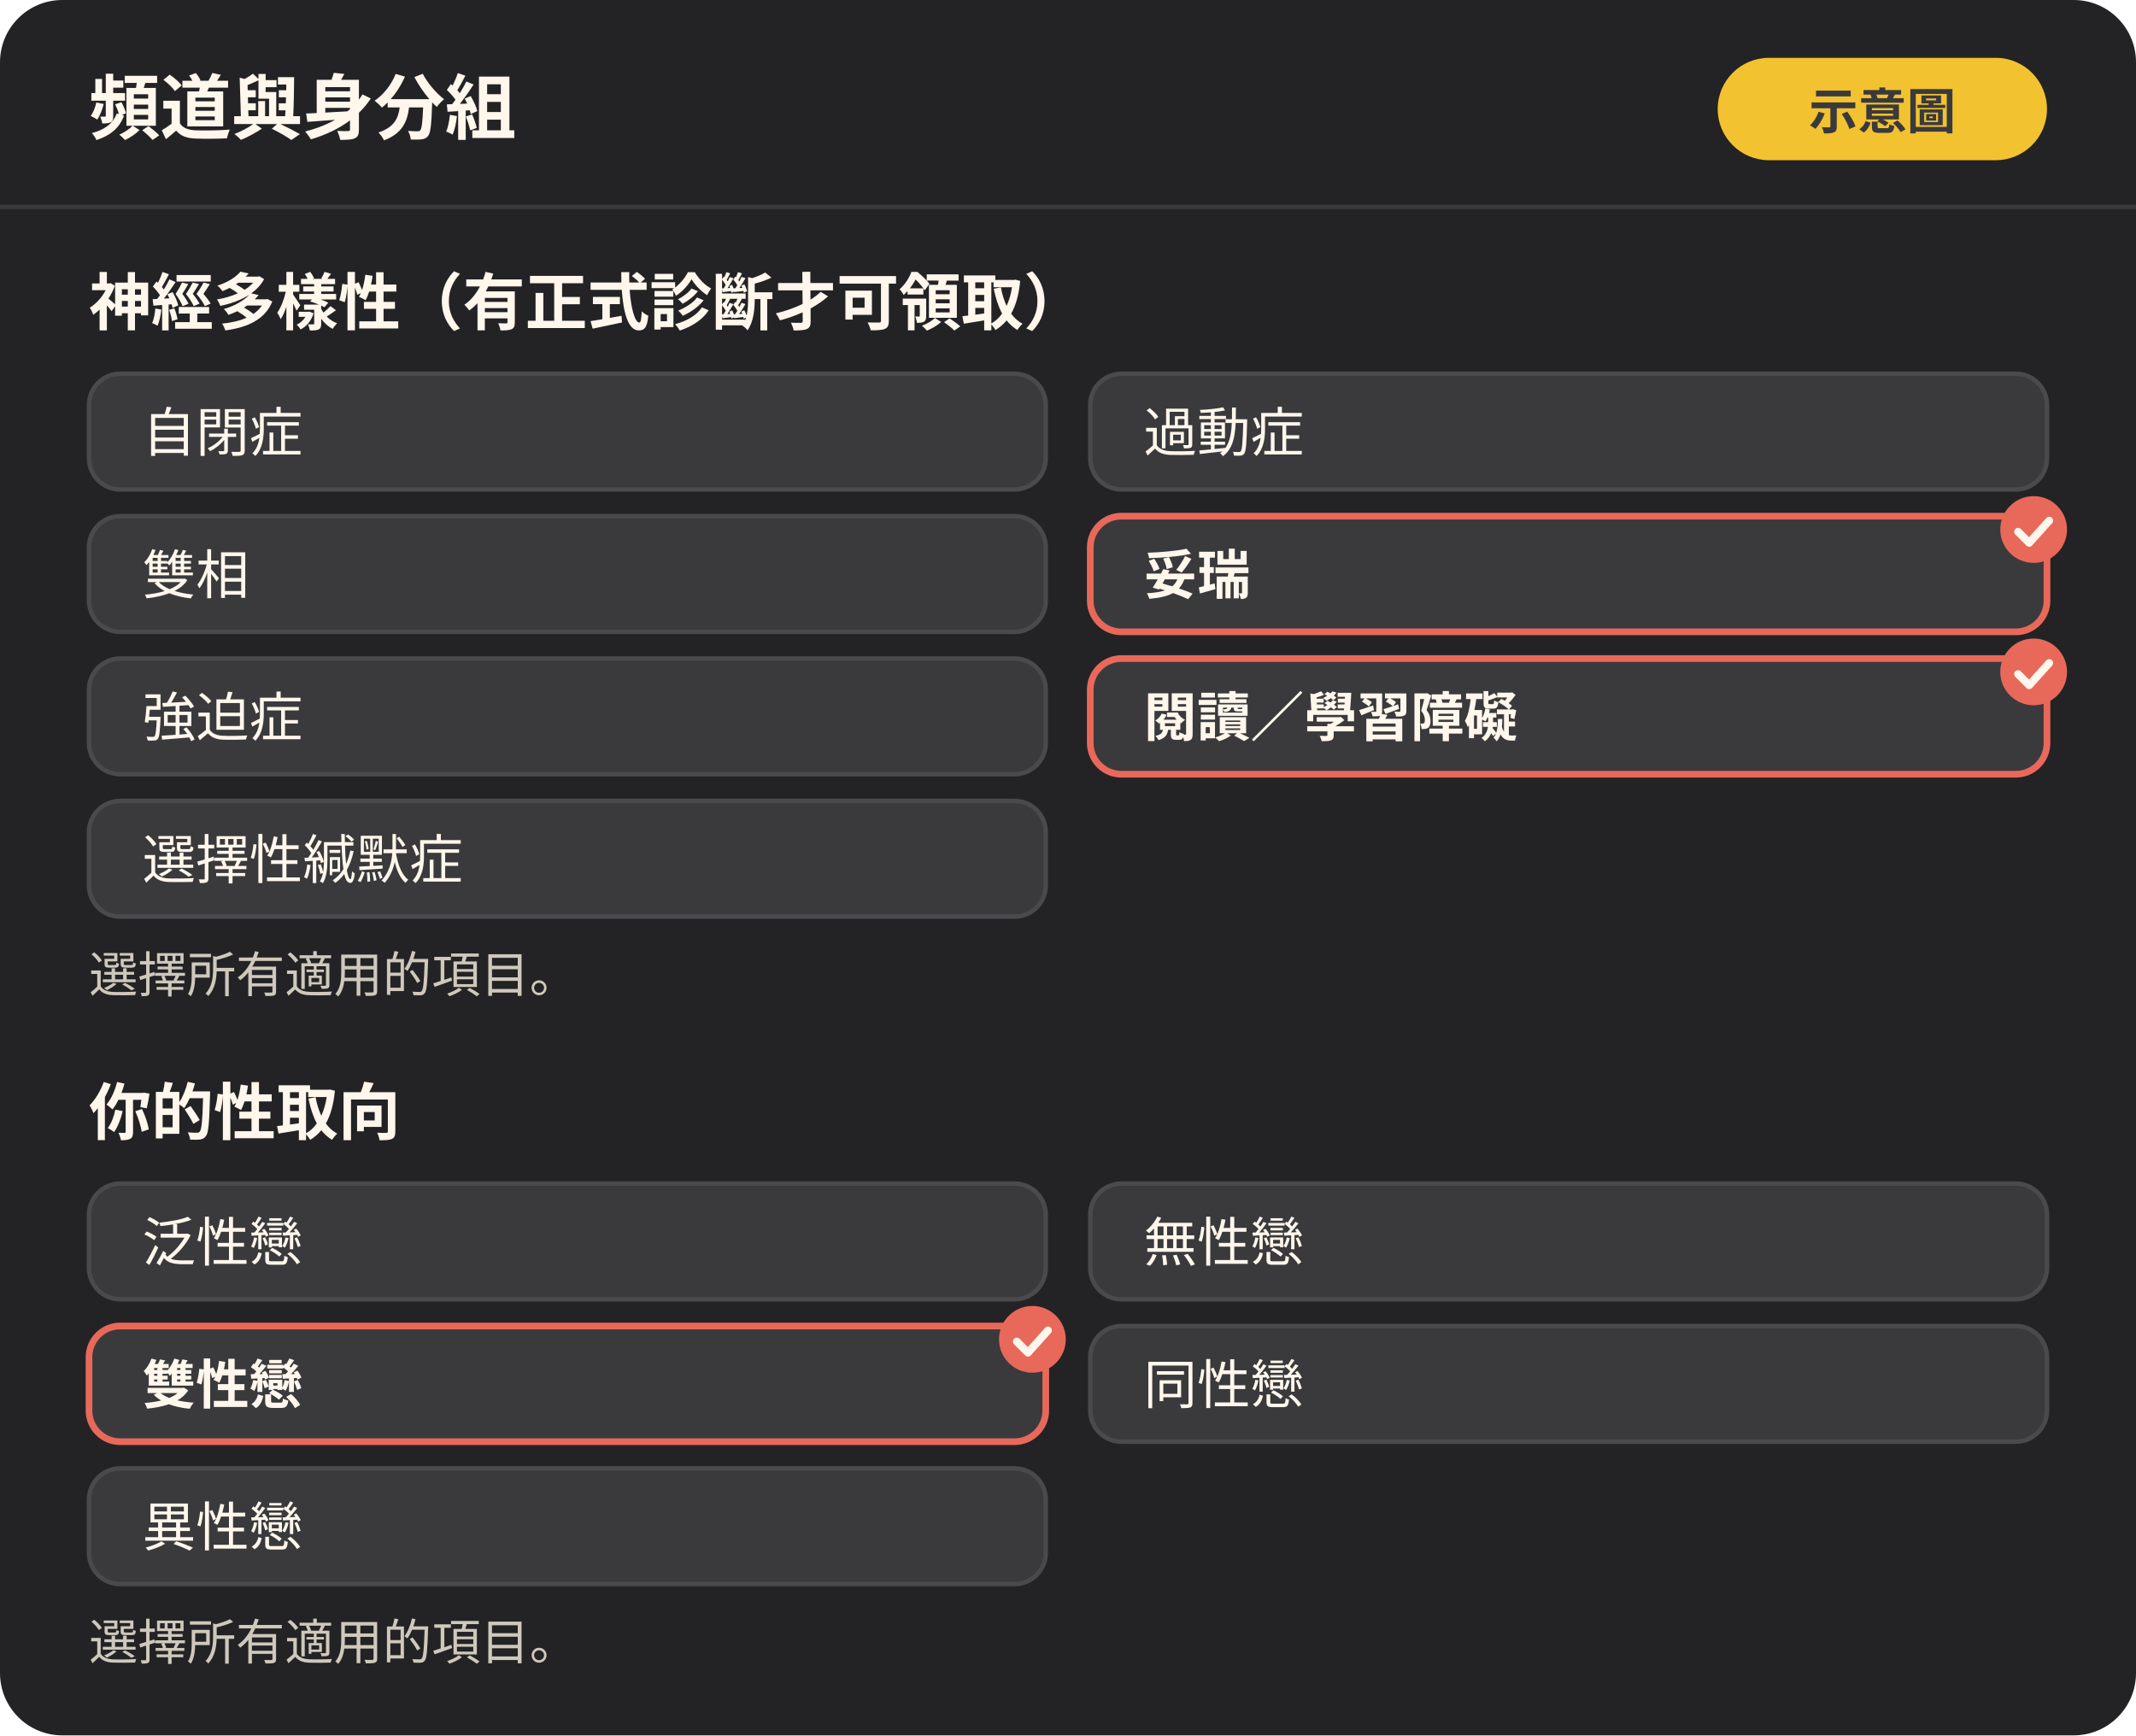
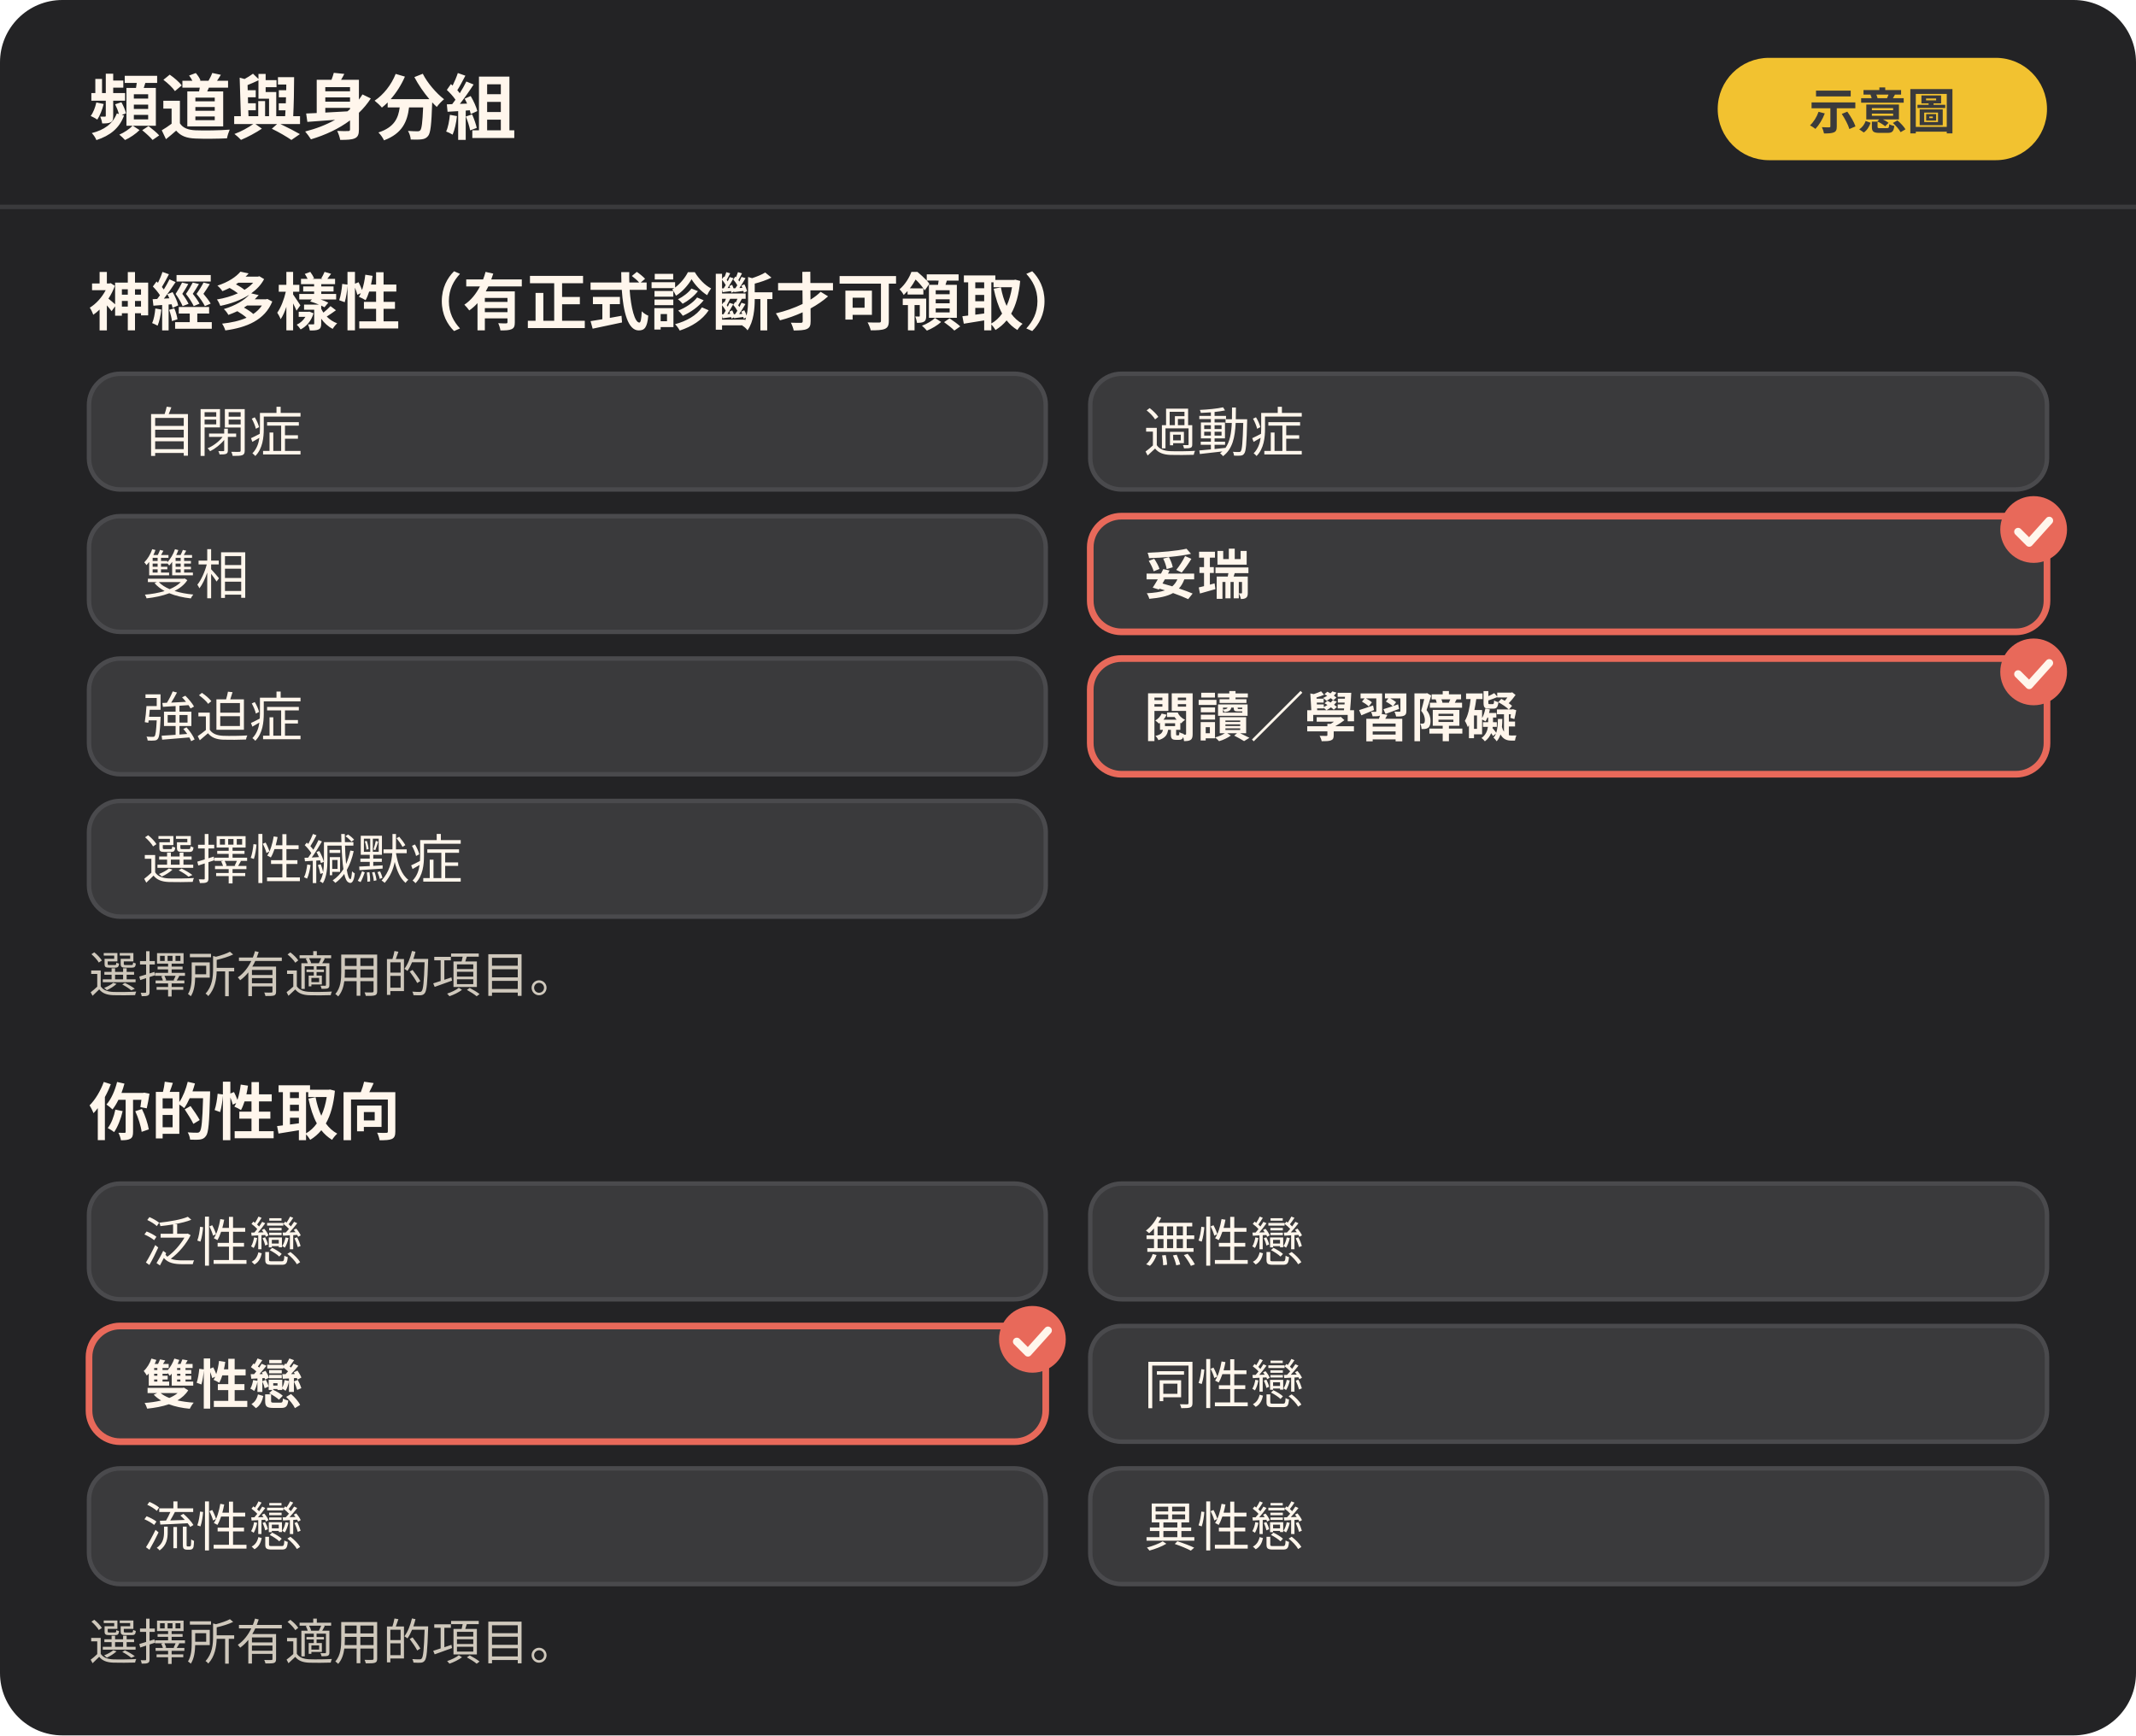
<svg xmlns="http://www.w3.org/2000/svg" viewBox="0 0 960 780" role="img" aria-labelledby="t d">
  <rect width="960" height="780" rx="28" fill="#232325" />
  <g font-family="'Noto Sans TC','PingFang TC','Microsoft JhengHei','Heiti TC',sans-serif">
    <text x="40" y="60" font-size="32" font-weight="700" fill="#FFF6EC">頻道與身分組</text>
    <rect x="772" y="26" width="148" height="46" rx="23" fill="#F2C230" />
    <text x="846" y="58" font-size="22" font-weight="700" fill="#3A3A3C" text-anchor="middle">示意圖</text>
    <rect x="0" y="92" width="960" height="2" fill="#3A3A3C" />
    <text x="40" y="146" font-size="28" font-weight="700" fill="#FFF6EC">神經多樣性（有正式診斷才可領取）</text>
    <rect x="40" y="168" width="430" height="52" rx="14" fill="#3A3A3C" stroke="#4A4A4D" stroke-width="2" />
    <text x="64" y="203" font-size="24" font-weight="500" fill="#FFF6EC">自閉症</text>
    <rect x="490" y="168" width="430" height="52" rx="14" fill="#3A3A3C" stroke="#4A4A4D" stroke-width="2" />
    <text x="514" y="203" font-size="24" font-weight="500" fill="#FFF6EC">過動症</text>
    <rect x="40" y="232" width="430" height="52" rx="14" fill="#3A3A3C" stroke="#4A4A4D" stroke-width="2" />
    <text x="64" y="267" font-size="24" font-weight="500" fill="#FFF6EC">雙相</text>
    <rect x="490" y="232" width="430" height="52" rx="14" fill="#3A3A3C" stroke="#E8695A" stroke-width="3" />
    <text x="514" y="267" font-size="24" font-weight="700" fill="#FFF6EC">妥瑞</text>
    <circle cx="914" cy="238" r="15" fill="#E8695A" />
    <path d="M907 239l5 5 9-10" fill="none" stroke="#FFF6EC" stroke-width="3.5" stroke-linecap="round" stroke-linejoin="round" />
    <rect x="40" y="296" width="430" height="52" rx="14" fill="#3A3A3C" stroke="#4A4A4D" stroke-width="2" />
    <text x="64" y="331" font-size="24" font-weight="500" fill="#FFF6EC">強迫症</text>
    <rect x="490" y="296" width="430" height="52" rx="14" fill="#3A3A3C" stroke="#E8695A" stroke-width="3" />
    <text x="514" y="331" font-size="24" font-weight="700" fill="#FFF6EC">閱讀／學習障礙</text>
    <circle cx="914" cy="302" r="15" fill="#E8695A" />
    <path d="M907 303l5 5 9-10" fill="none" stroke="#FFF6EC" stroke-width="3.5" stroke-linecap="round" stroke-linejoin="round" />
    <rect x="40" y="360" width="430" height="52" rx="14" fill="#3A3A3C" stroke="#4A4A4D" stroke-width="2" />
    <text x="64" y="395" font-size="24" font-weight="500" fill="#FFF6EC">選擇性緘默症</text>
    <text x="40" y="446" font-size="22" fill="#CFC8BC">選擇所有適用的項目。</text>
    <text x="40" y="510" font-size="28" font-weight="700" fill="#FFF6EC">你的性取向</text>
    <rect x="40" y="532" width="430" height="52" rx="14" fill="#3A3A3C" stroke="#4A4A4D" stroke-width="2" />
    <text x="64" y="567" font-size="24" font-weight="500" fill="#FFF6EC">泛性戀</text>
    <rect x="490" y="532" width="430" height="52" rx="14" fill="#3A3A3C" stroke="#4A4A4D" stroke-width="2" />
    <text x="514" y="567" font-size="24" font-weight="500" fill="#FFF6EC">無性戀</text>
    <rect x="40" y="596" width="430" height="52" rx="14" fill="#3A3A3C" stroke="#E8695A" stroke-width="3" />
    <text x="64" y="631" font-size="24" font-weight="700" fill="#FFF6EC">雙性戀</text>
    <circle cx="464" cy="602" r="15" fill="#E8695A" />
    <path d="M457 603l5 5 9-10" fill="none" stroke="#FFF6EC" stroke-width="3.5" stroke-linecap="round" stroke-linejoin="round" />
    <rect x="490" y="596" width="430" height="52" rx="14" fill="#3A3A3C" stroke="#4A4A4D" stroke-width="2" />
    <text x="514" y="631" font-size="24" font-weight="500" fill="#FFF6EC">同性戀</text>
    <rect x="40" y="660" width="430" height="52" rx="14" fill="#3A3A3C" stroke="#4A4A4D" stroke-width="2" />
-     <text x="64" y="695" font-size="24" font-weight="500" fill="#FFF6EC">異性戀</text>
+     <text x="64" y="695" font-size="24" font-weight="500" fill="#FFF6EC">流性戀</text>
+     <rect x="490" y="660" width="430" height="52" rx="14" fill="#3A3A3C" stroke="#4A4A4D" stroke-width="2" />
+     <text x="514" y="695" font-size="24" font-weight="500" fill="#FFF6EC">異性戀</text>
    <text x="40" y="746" font-size="22" fill="#CFC8BC">選擇所有適用的項目。</text>
  </g>
</svg>
